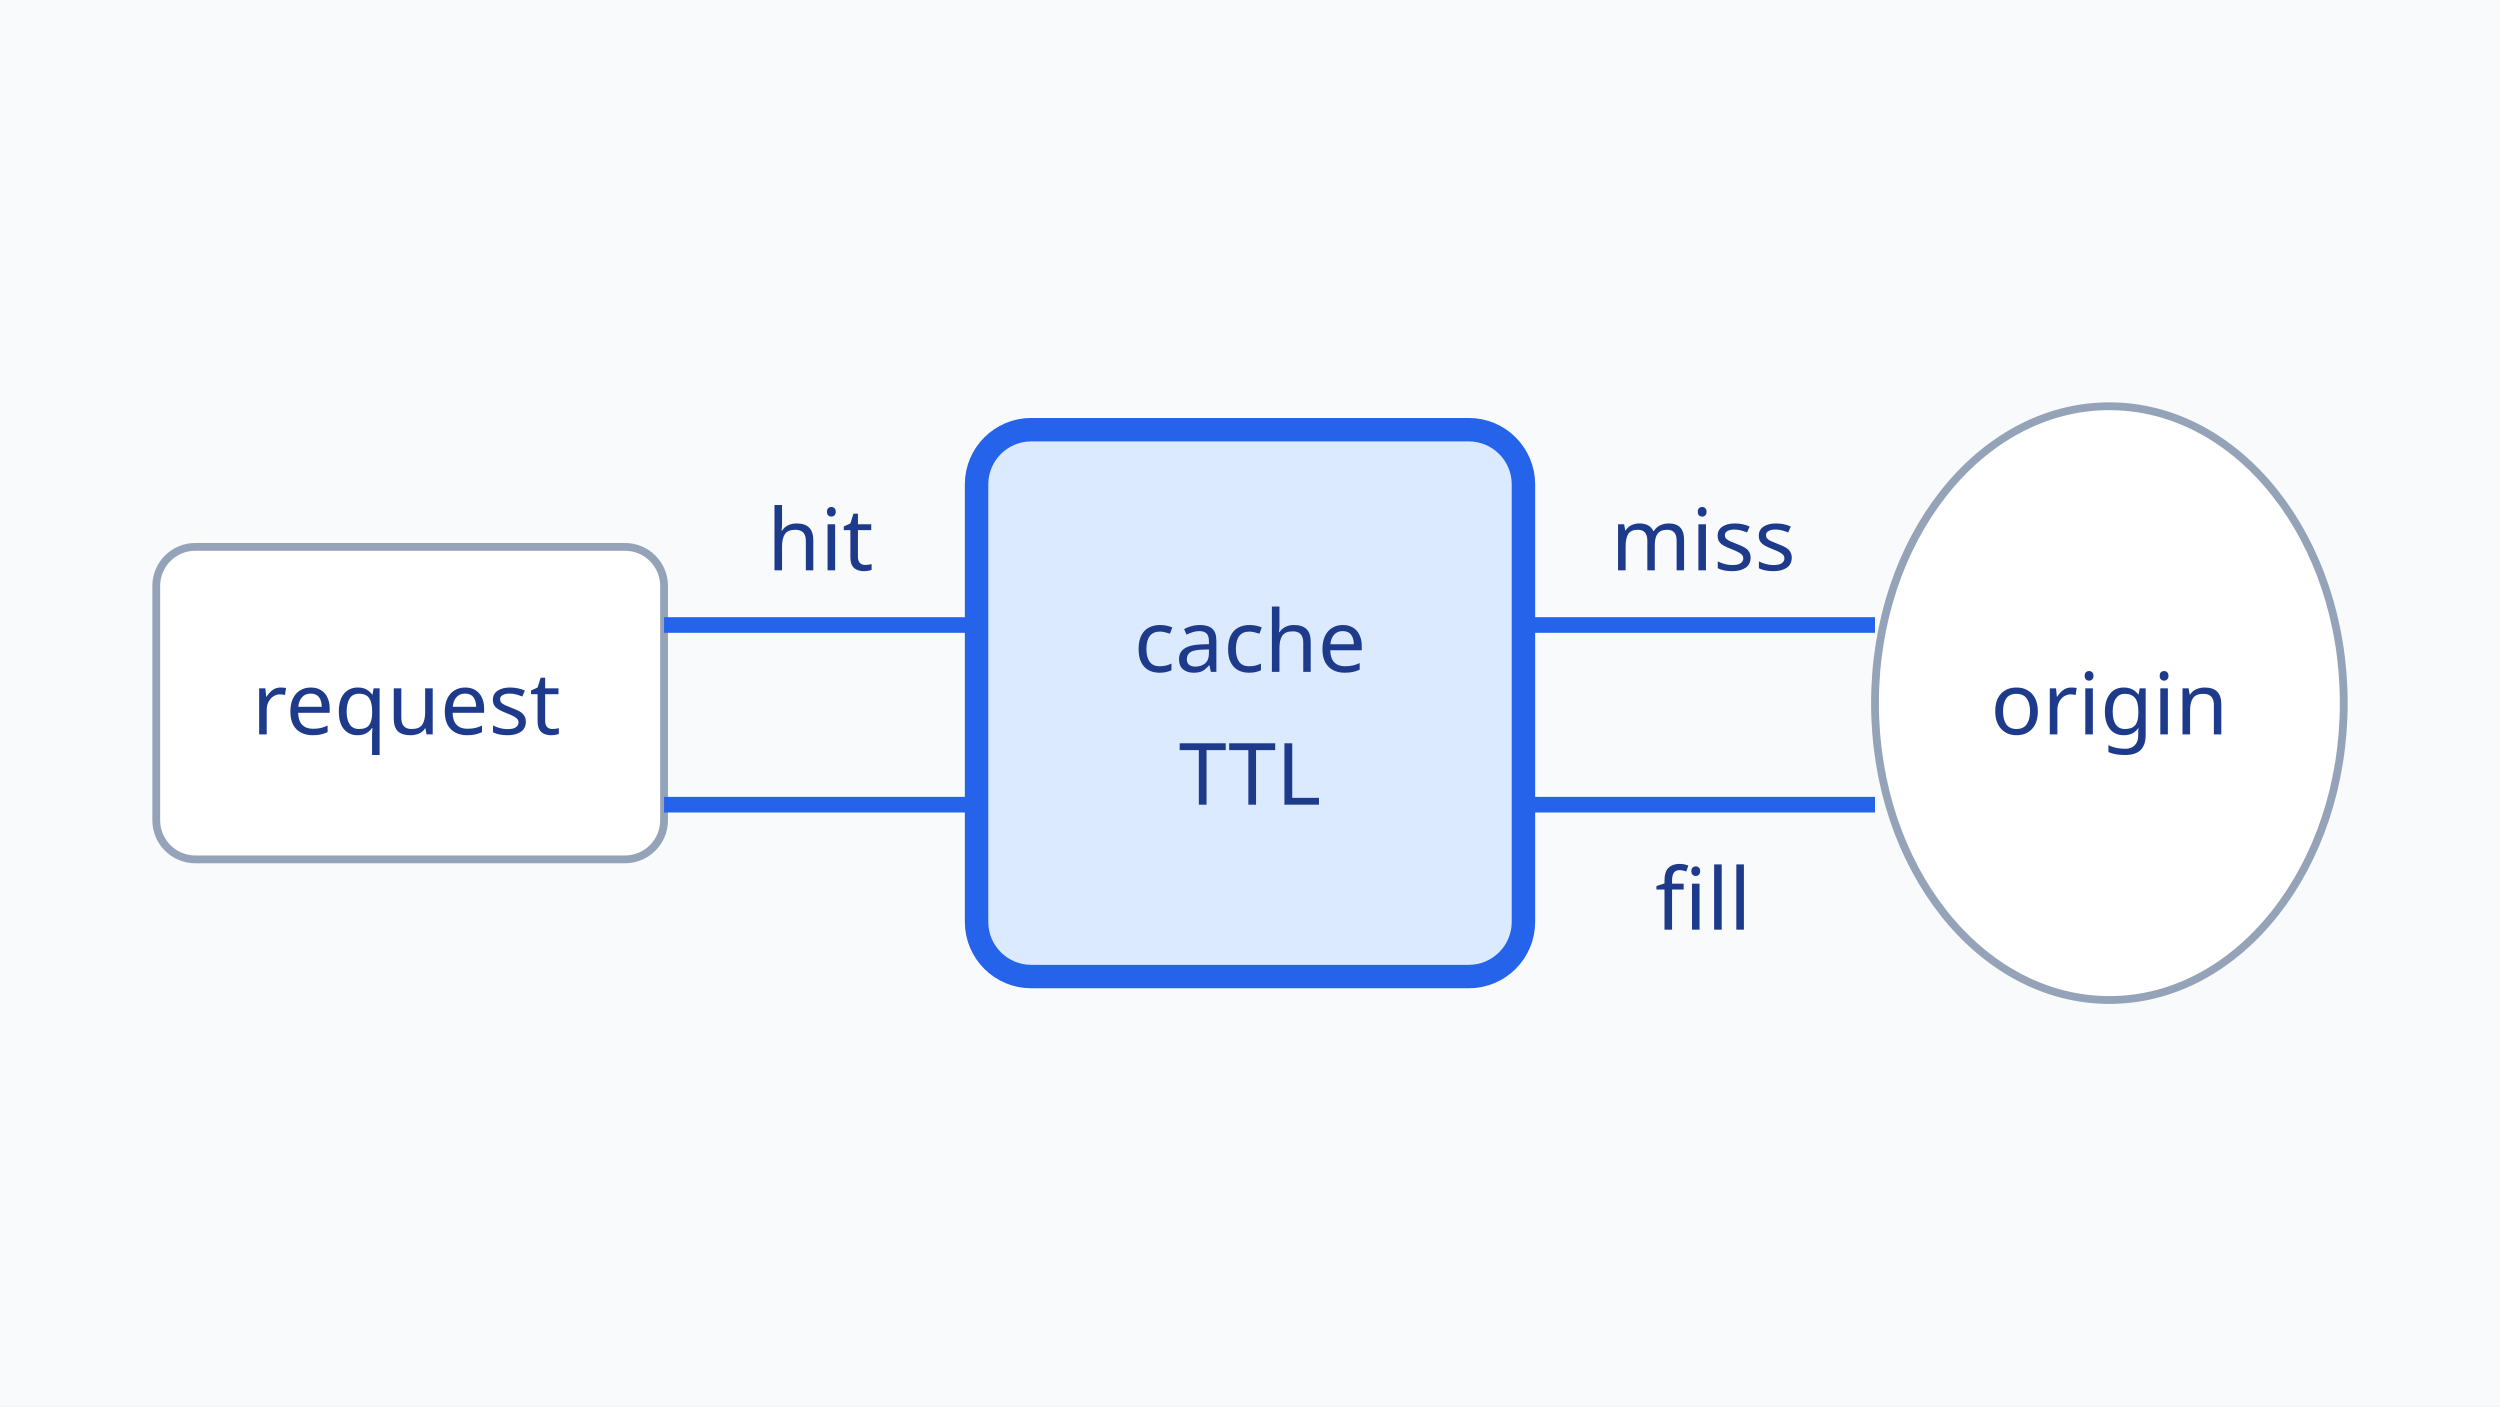
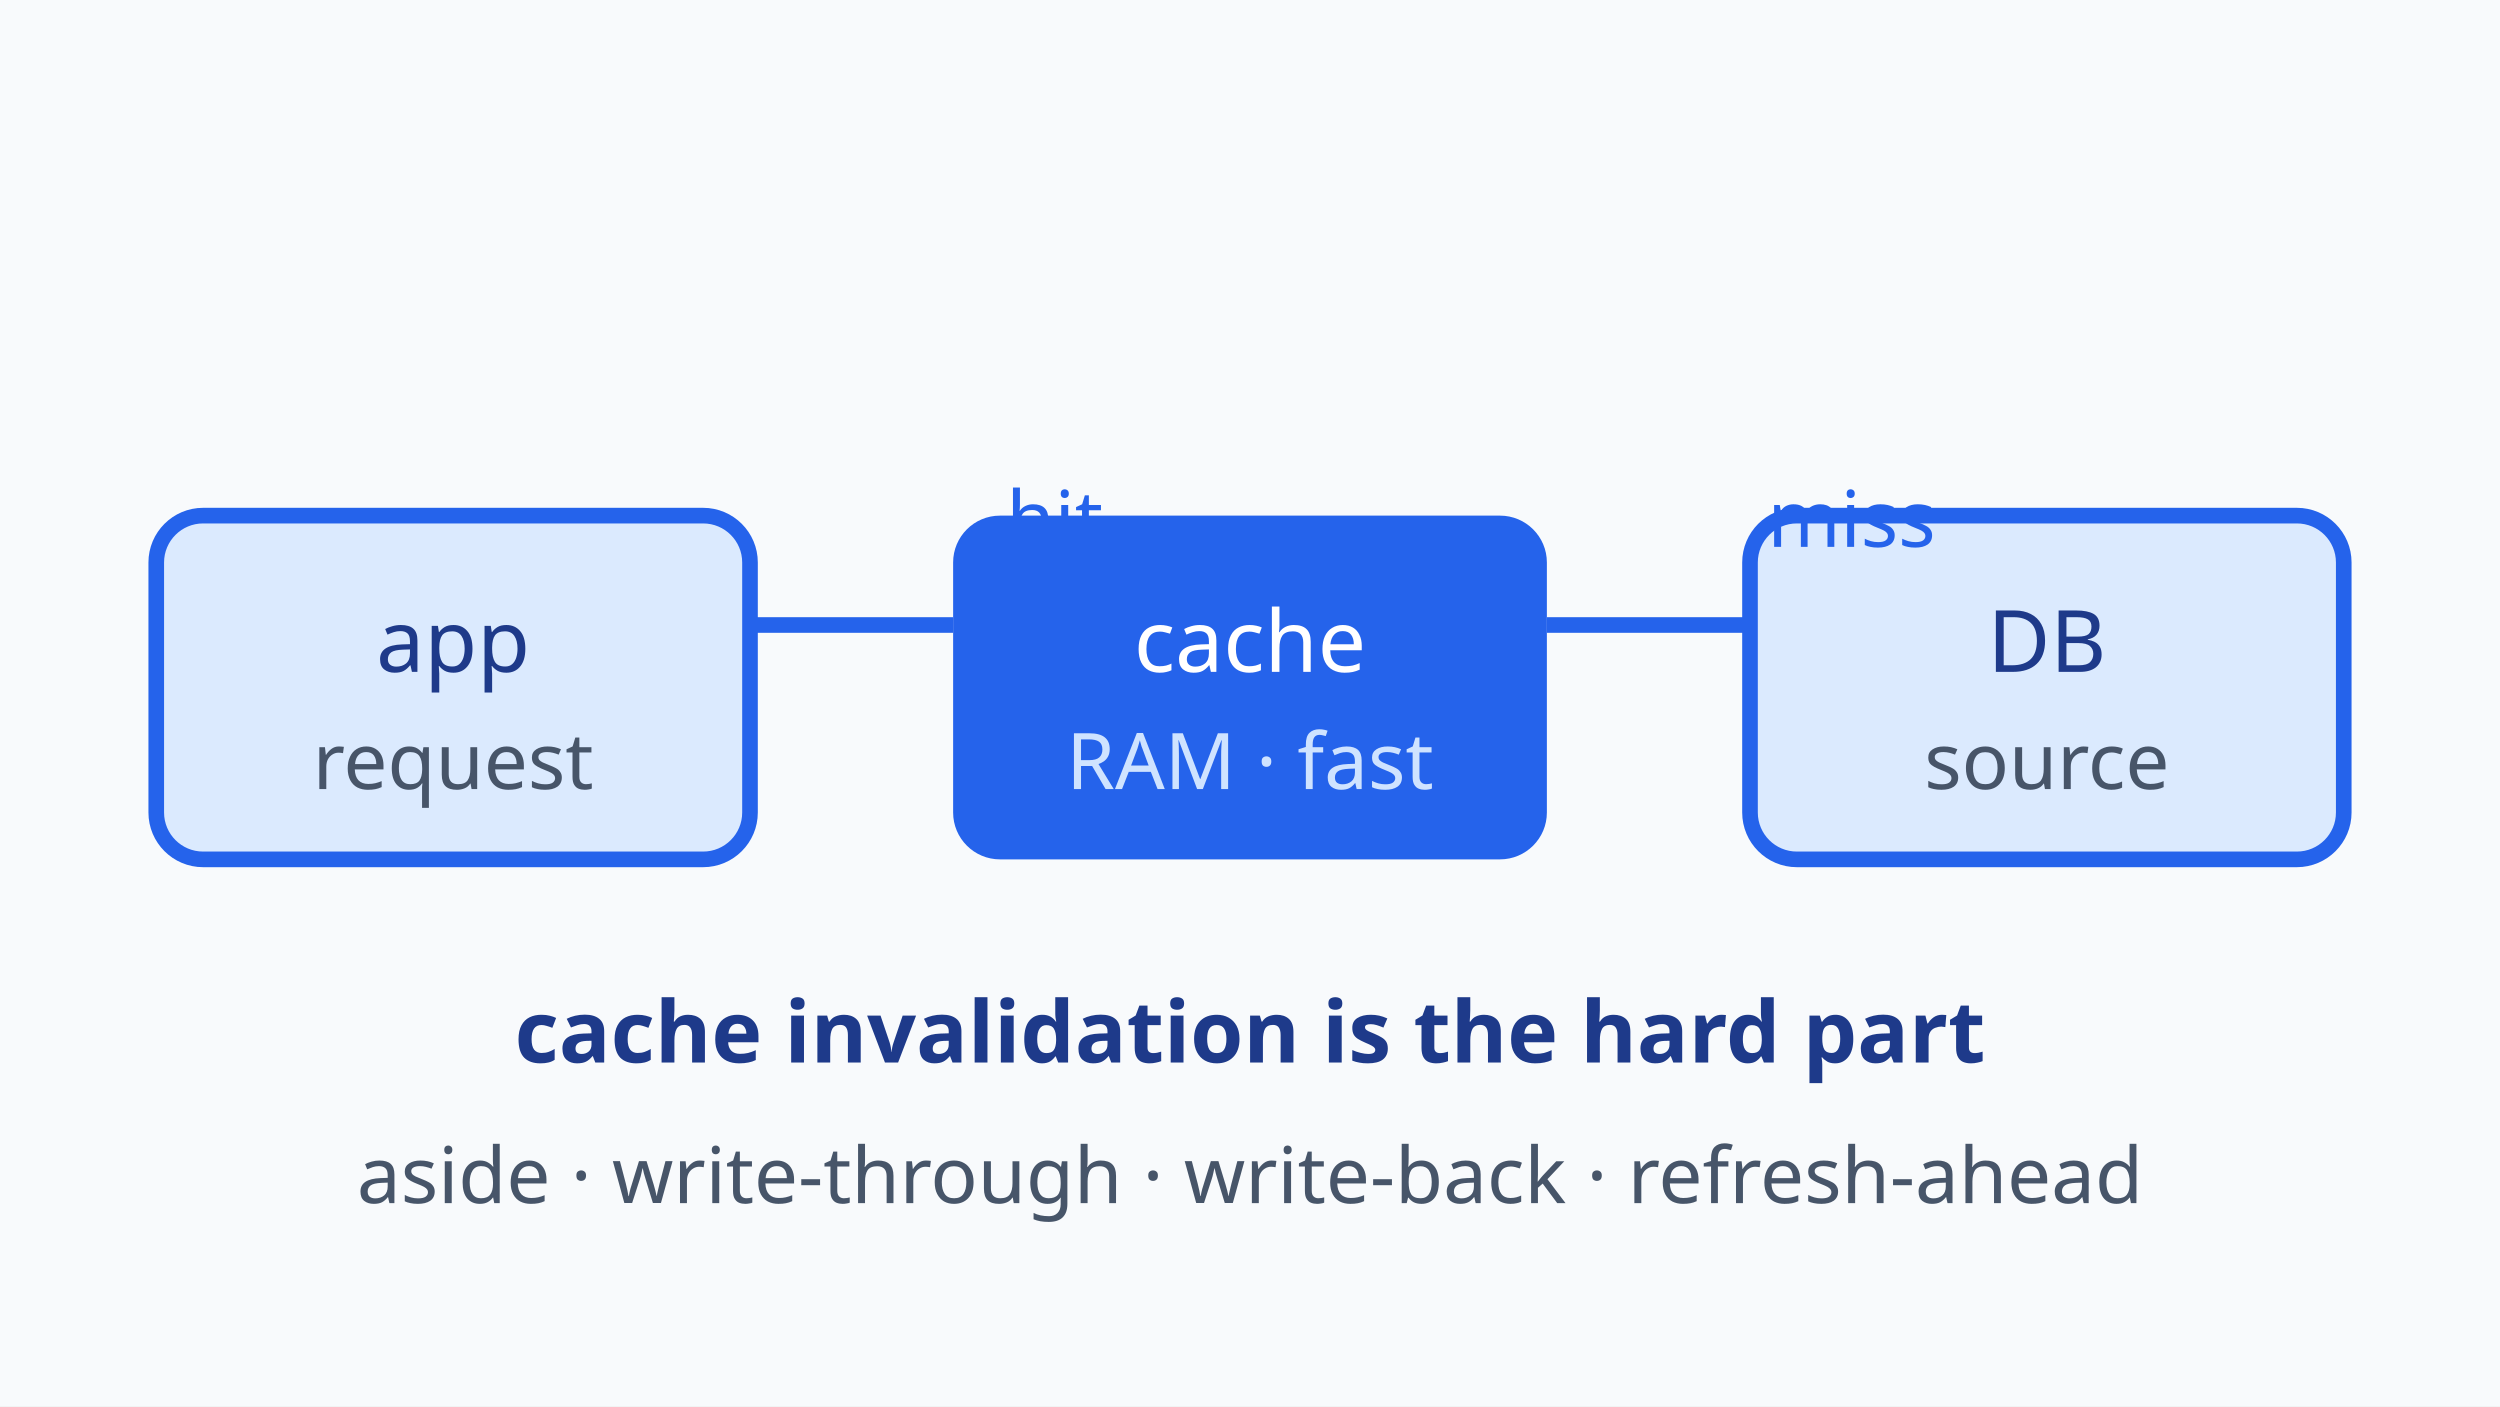
<svg xmlns="http://www.w3.org/2000/svg" width="320" height="180" viewBox="0 0 320 180" role="img" aria-labelledby="title">
  <rect width="320" height="180" fill="#f8fafc" />
-   <rect x="20" y="70" width="65" height="40" rx="5" fill="#fff" stroke="#94a3b8" />
-   <rect x="125" y="55" width="70" height="70" rx="7" fill="#dbeafe" stroke="#2563eb" stroke-width="3" />
-   <ellipse cx="270" cy="90" rx="30" ry="38" fill="#fff" stroke="#94a3b8" />
-   <path d="M85 80h40M125 103H85M195 80h45M240 103h-45" stroke="#2563eb" stroke-width="2" fill="none" />
-   <g font-family="system-ui,sans-serif" font-size="11" text-anchor="middle" fill="#1e3a8a">
-     <text x="52" y="94">request</text>
-     <text x="160" y="86">cache</text>
-     <text x="160" y="103">TTL</text>
-     <text x="270" y="94">origin</text>
-     <text x="105" y="73">hit</text>
-     <text x="218" y="73">miss</text>
-     <text x="218" y="119">fill</text>
+   <g font-family="system-ui,sans-serif" font-size="11" text-anchor="middle">
+     <rect x="20" y="66" width="76" height="44" rx="6" fill="#dbeafe" stroke="#2563eb" stroke-width="2" />
+     <text x="58" y="86" fill="#1e3a8a">app</text>
+     <text x="58" y="101" fill="#475569" font-size="10">request</text>
+     <rect x="122" y="66" width="76" height="44" rx="6" fill="#2563eb" />
+     <text x="160" y="86" fill="#fff">cache</text>
+     <text x="160" y="101" fill="#cfe3ff" font-size="10">RAM · fast</text>
+     <rect x="224" y="66" width="76" height="44" rx="6" fill="#dbeafe" stroke="#2563eb" stroke-width="2" />
+     <text x="262" y="86" fill="#1e3a8a">DB</text>
+     <text x="262" y="101" fill="#475569" font-size="10">source</text>
+     <path d="M96 80h26M198 80h26" stroke="#2563eb" stroke-width="2" fill="none" />
+     <text x="135" y="70" fill="#2563eb" font-size="10">hit</text>
+     <text x="237" y="70" fill="#2563eb" font-size="10">miss</text>
+     <text x="160" y="136" fill="#1e3a8a" font-weight="600">cache invalidation is the hard part</text>
+     <text x="160" y="154" fill="#475569" font-size="10">aside · write-through · write-back · refresh-ahead</text>
  </g>
</svg>
